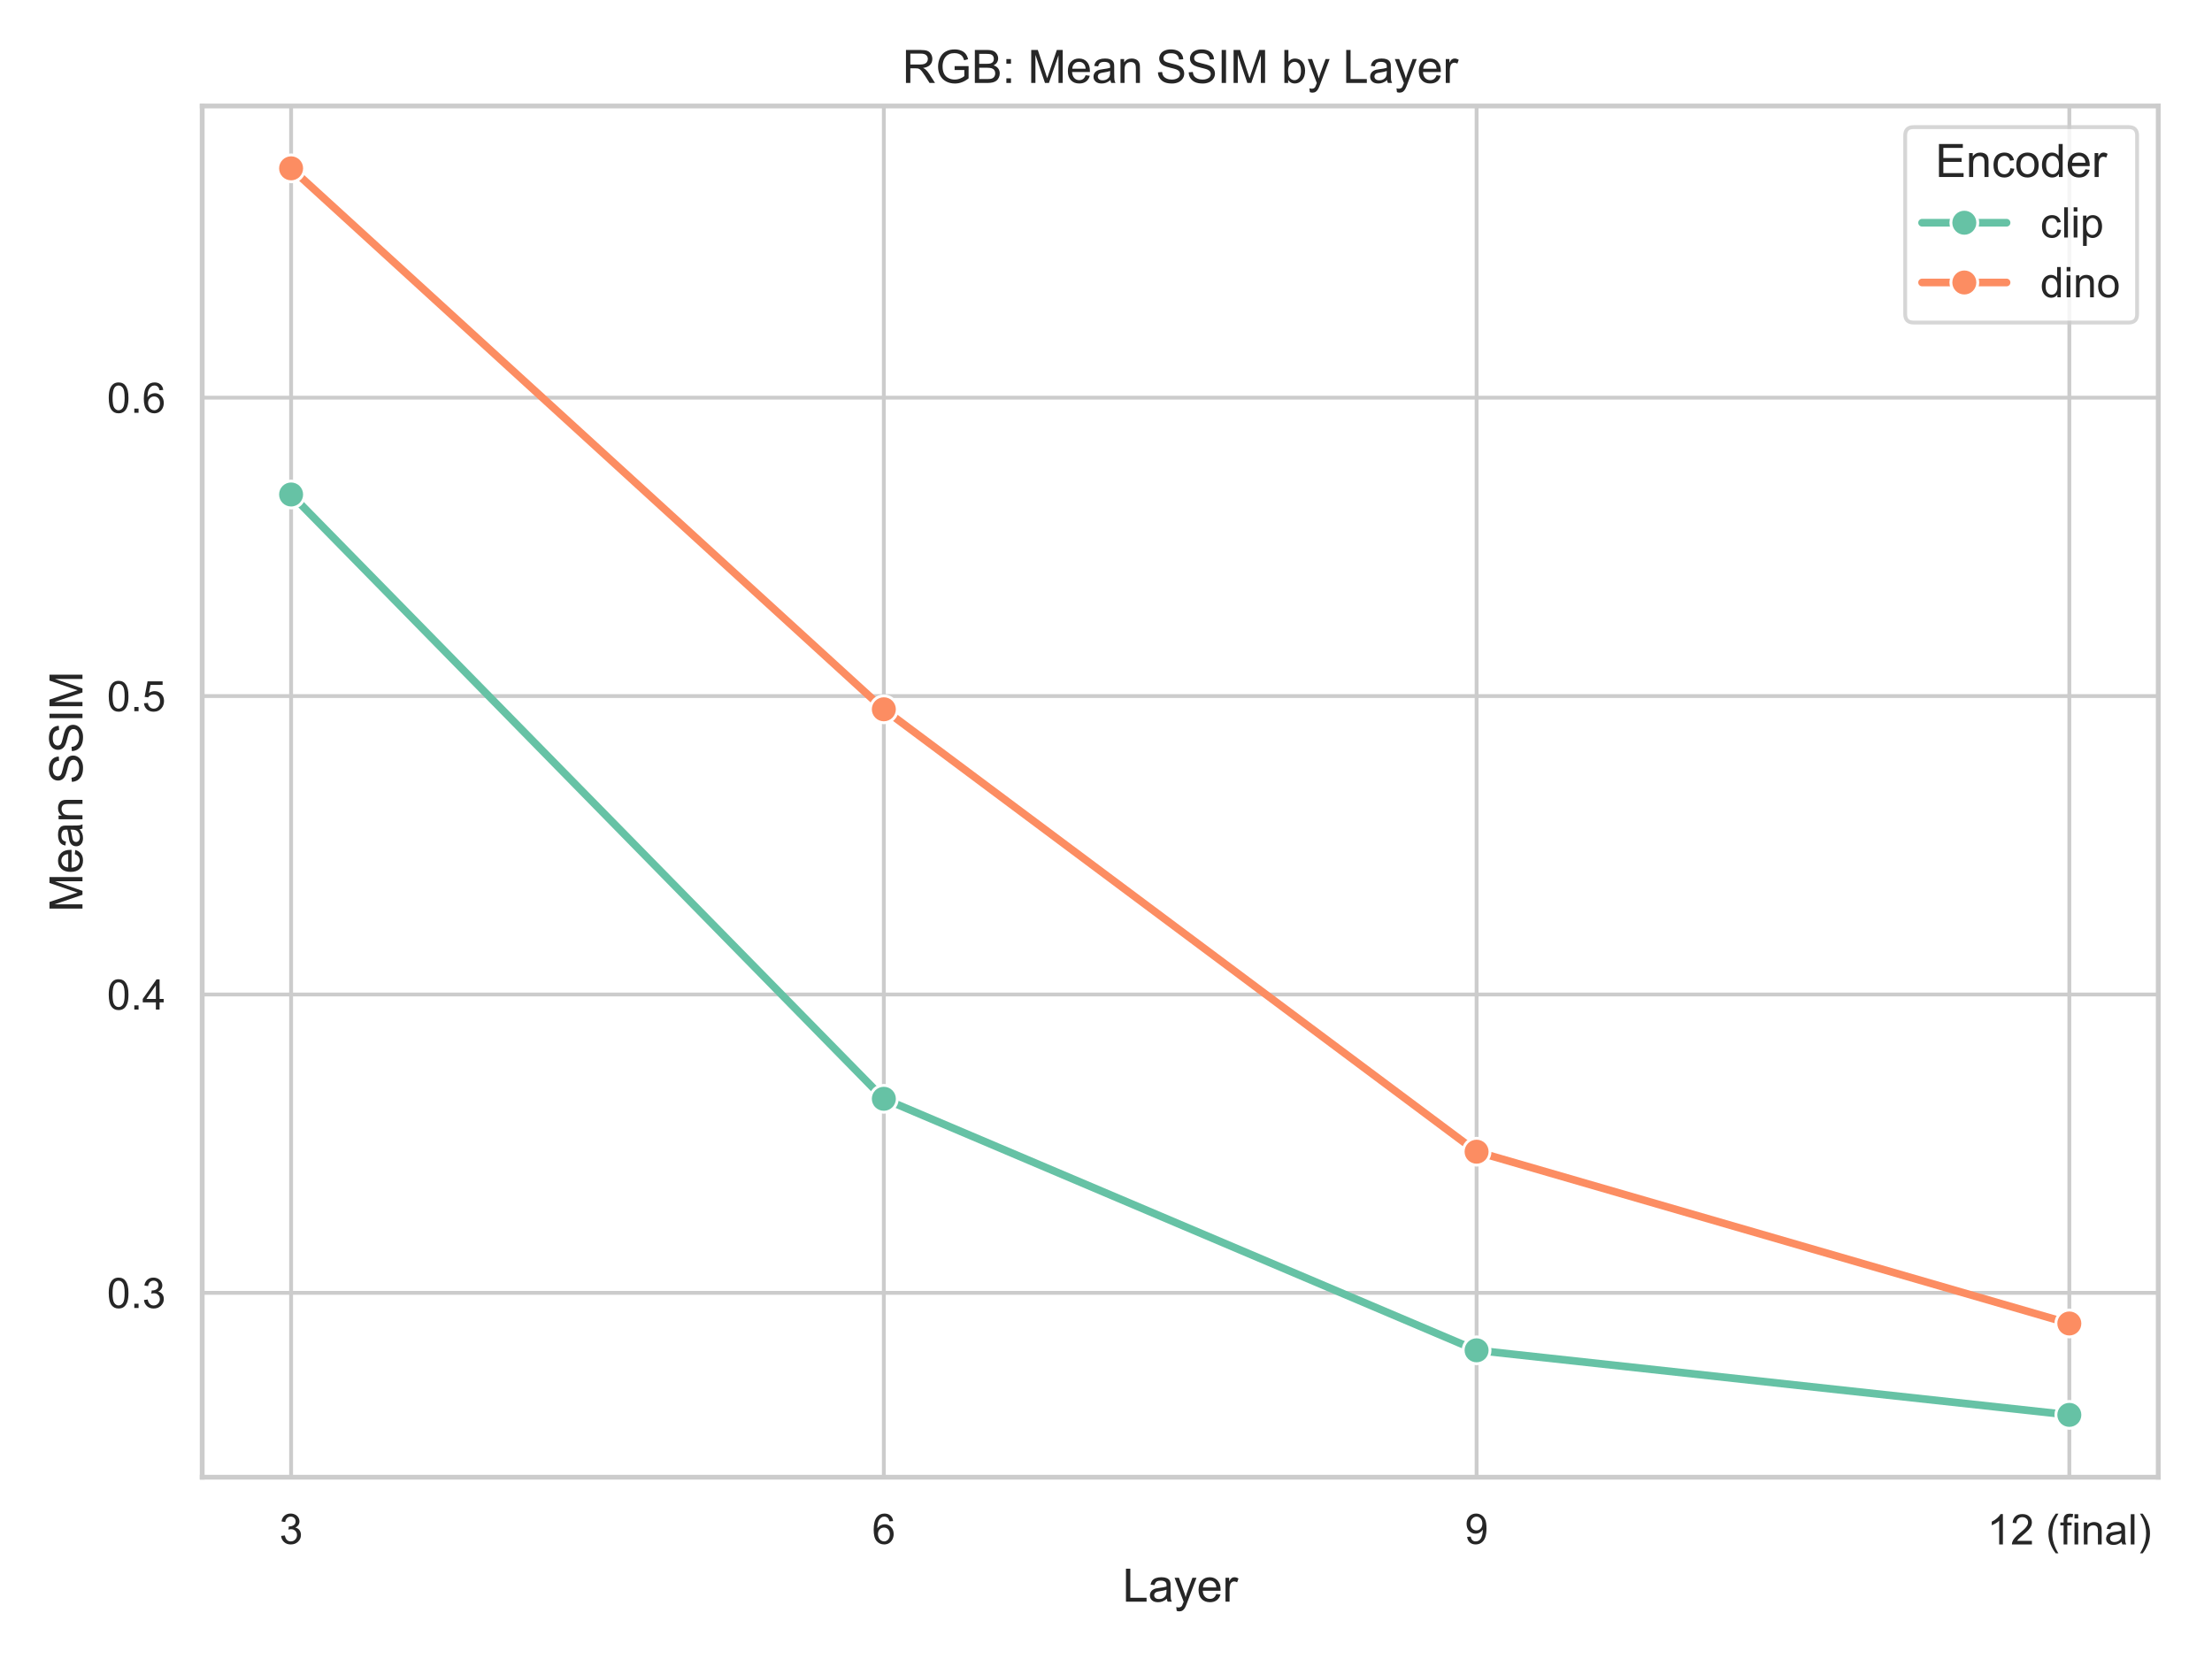
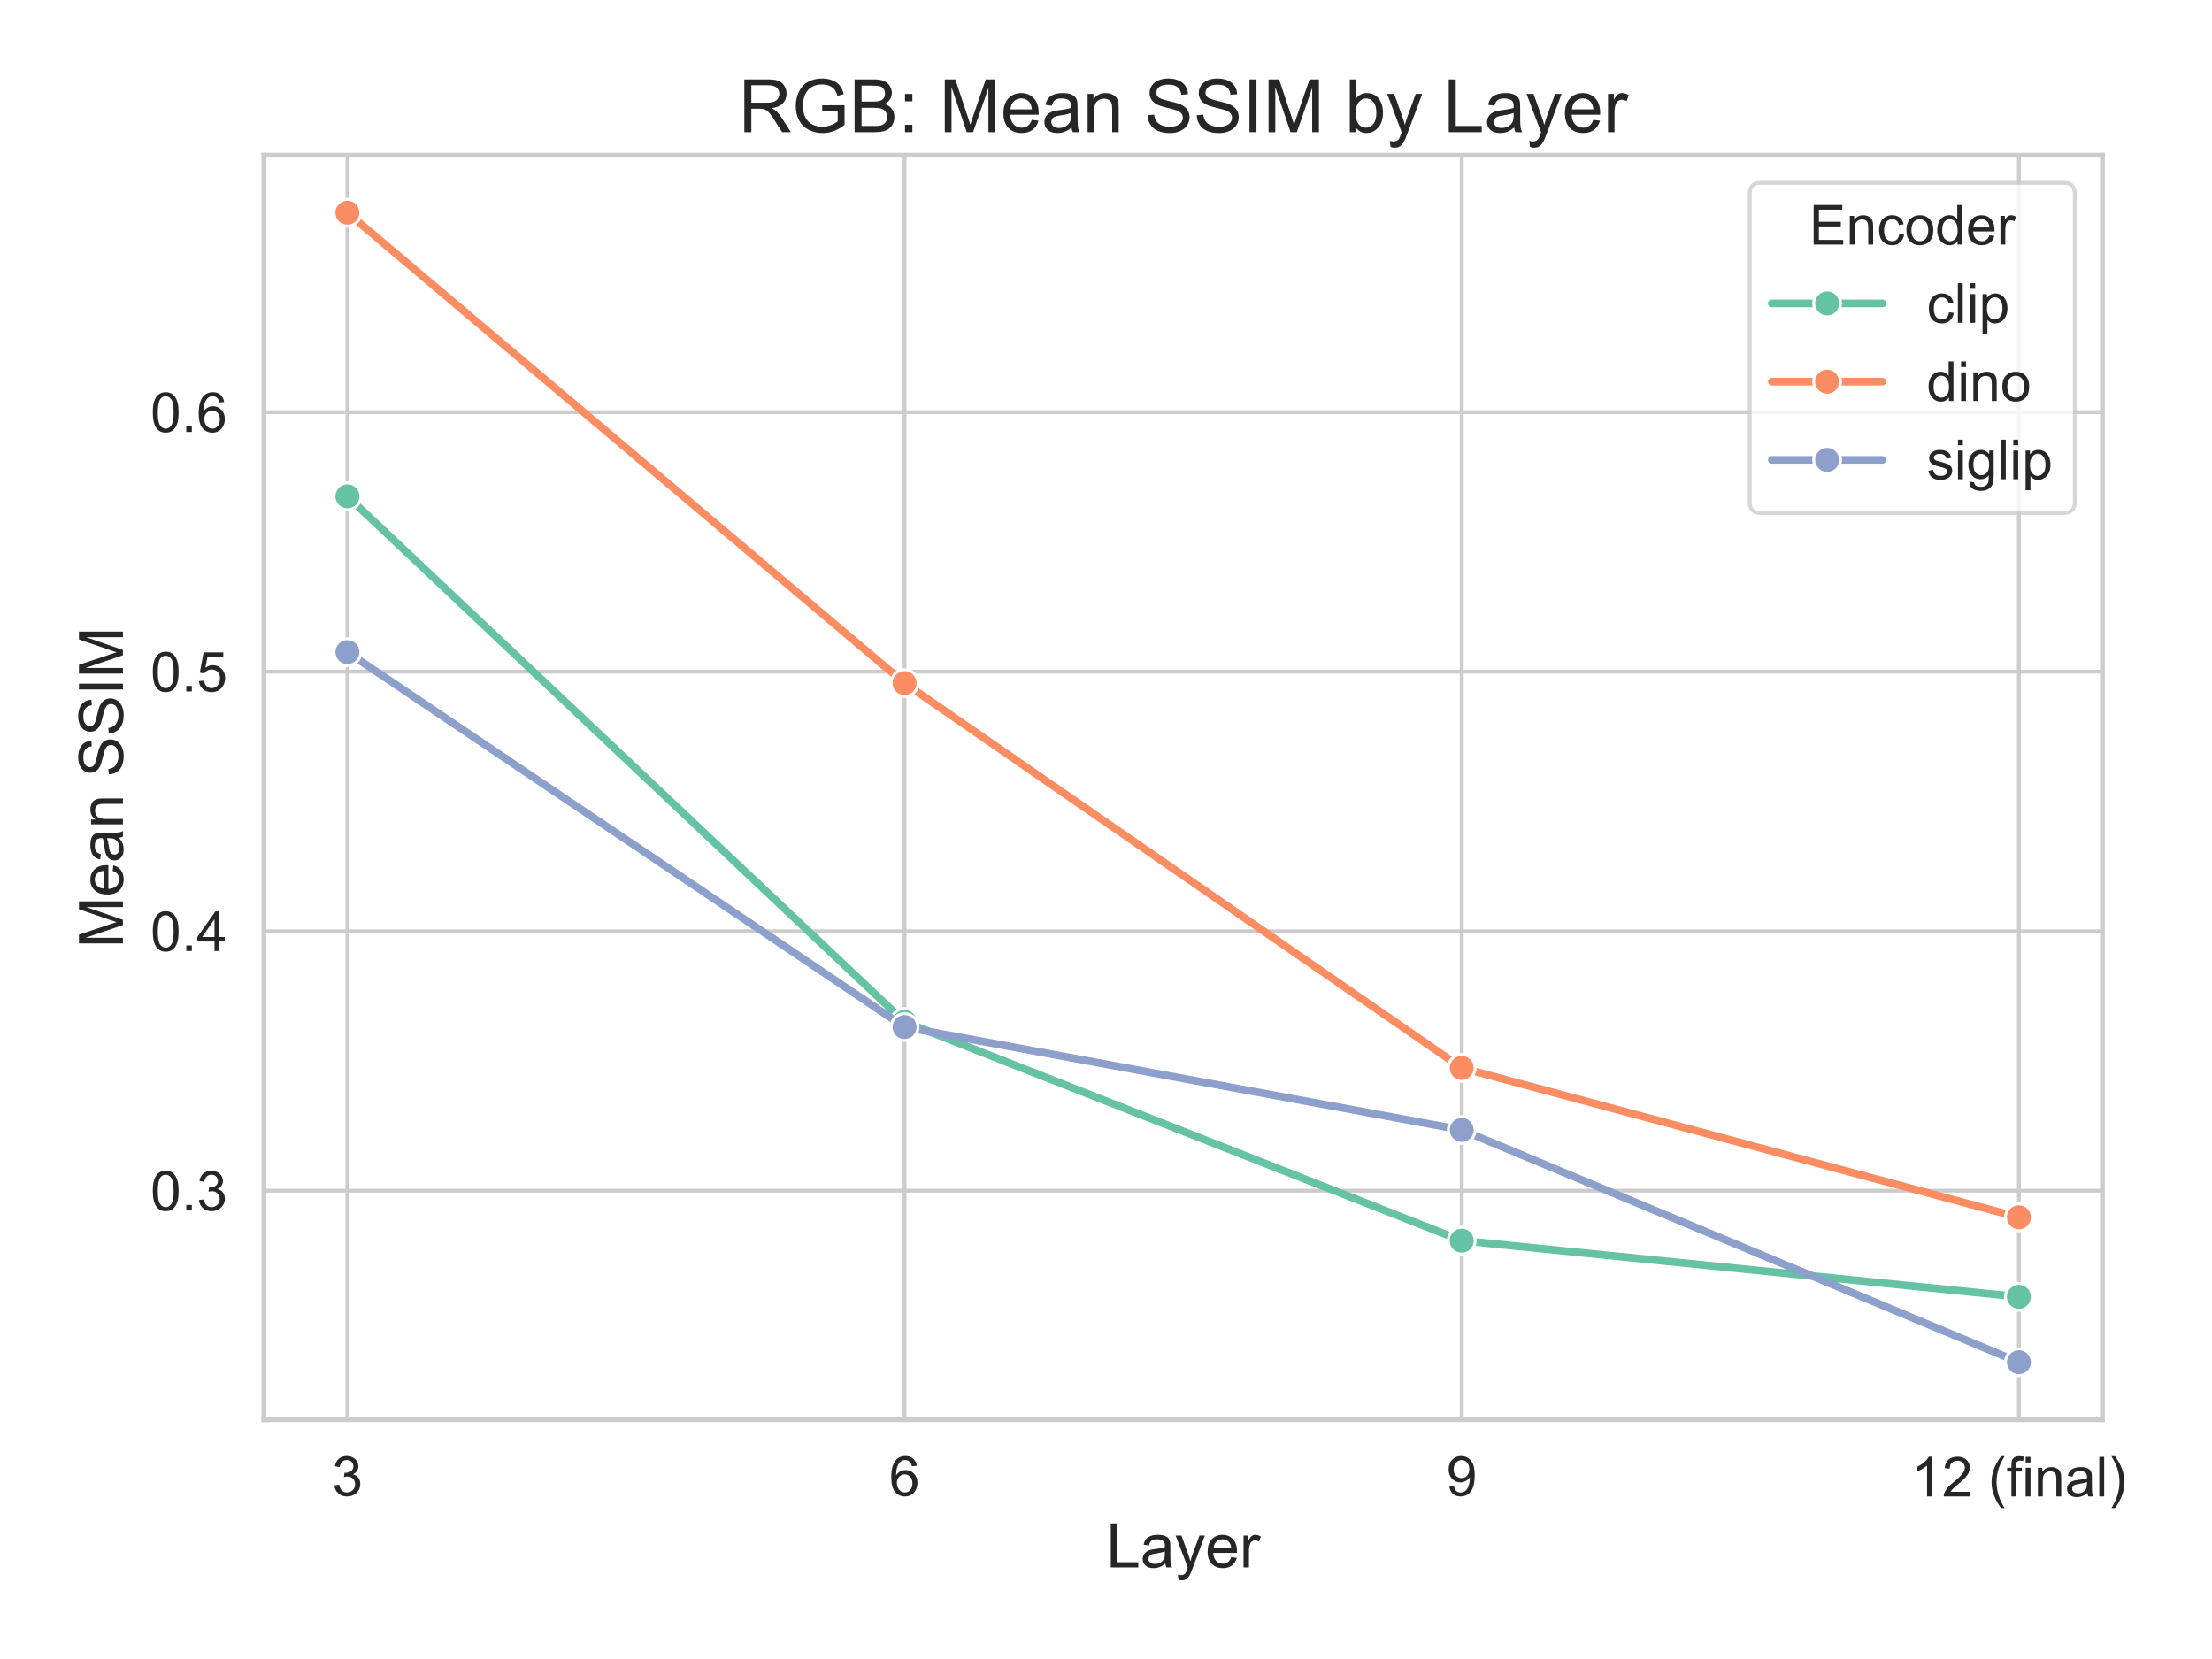
<svg xmlns="http://www.w3.org/2000/svg" xmlns:xlink="http://www.w3.org/1999/xlink" width="576pt" height="432pt" viewBox="0 0 576 432" version="1.1">
  <defs>
    <style type="text/css">*{stroke-linejoin: round; stroke-linecap: butt}</style>
  </defs>
  <g id="figure_1">
    <g id="patch_1">
      <path d="M 0 432  L 576 432  L 576 0  L 0 0  z " style="fill: #ffffff" />
    </g>
    <g id="axes_1">
      <g id="patch_2">
-         <path d="M 52.65 384.66  L 562.001 384.66  L 562.001 27.6  L 52.65 27.6  z " style="fill: #ffffff" />
+         <path d="M 68.706 369.684  L 547.475 369.684  L 547.475 40.416  L 68.706 40.416  z " style="fill: #ffffff" />
      </g>
      <g id="matplotlib.axis_1">
        <g id="xtick_1">
          <g id="line2d_1">
-             <path d="M 75.802 384.66  L 75.802 27.6  " clip-path="url(#pa51cbd428f)" style="fill: none; stroke: #cccccc; stroke-linecap: round" />
+             <path d="M 90.468 369.684  L 90.468 40.416  " clip-path="url(#p05ebc3f635)" style="fill: none; stroke: #cccccc; stroke-linecap: round" />
          </g>
          <g id="text_1">
-             <g style="fill: #262626" transform="translate(72.7438 402.0336) scale(0.11 -0.11)">
+             <g style="fill: #262626" transform="translate(86.46435 389.4912) scale(0.144 -0.144)">
              <defs>
                <path id="ArialMT-33" d="M 269 1209  L 831 1284  Q 928 806 1161 595  Q 1394 384 1728 384  Q 2125 384 2398 659  Q 2672 934 2672 1341  Q 2672 1728 2419 1979  Q 2166 2231 1775 2231  Q 1616 2231 1378 2169  L 1441 2663  Q 1497 2656 1531 2656  Q 1891 2656 2178 2843  Q 2466 3031 2466 3422  Q 2466 3731 2256 3934  Q 2047 4138 1716 4138  Q 1388 4138 1169 3931  Q 950 3725 888 3313  L 325 3413  Q 428 3978 793 4289  Q 1159 4600 1703 4600  Q 2078 4600 2393 4439  Q 2709 4278 2876 4000  Q 3044 3722 3044 3409  Q 3044 3113 2884 2869  Q 2725 2625 2413 2481  Q 2819 2388 3044 2092  Q 3269 1797 3269 1353  Q 3269 753 2831 336  Q 2394 -81 1725 -81  Q 1122 -81 723 278  Q 325 638 269 1209  z " transform="scale(0.015625)" />
              </defs>
              <use xlink:href="#ArialMT-33" />
            </g>
          </g>
        </g>
        <g id="xtick_2">
          <g id="line2d_2">
-             <path d="M 230.151 384.66  L 230.151 27.6  " clip-path="url(#pa51cbd428f)" style="fill: none; stroke: #cccccc; stroke-linecap: round" />
+             <path d="M 235.55 369.684  L 235.55 40.416  " clip-path="url(#p05ebc3f635)" style="fill: none; stroke: #cccccc; stroke-linecap: round" />
          </g>
          <g id="text_2">
-             <g style="fill: #262626" transform="translate(227.0926 402.0336) scale(0.11 -0.11)">
+             <g style="fill: #262626" transform="translate(231.5458 389.4912) scale(0.144 -0.144)">
              <defs>
                <path id="ArialMT-36" d="M 3184 3459  L 2625 3416  Q 2550 3747 2413 3897  Q 2184 4138 1850 4138  Q 1581 4138 1378 3988  Q 1113 3794 959 3422  Q 806 3050 800 2363  Q 1003 2672 1297 2822  Q 1591 2972 1913 2972  Q 2475 2972 2870 2558  Q 3266 2144 3266 1488  Q 3266 1056 3080 686  Q 2894 316 2569 119  Q 2244 -78 1831 -78  Q 1128 -78 684 439  Q 241 956 241 2144  Q 241 3472 731 4075  Q 1159 4600 1884 4600  Q 2425 4600 2770 4297  Q 3116 3994 3184 3459  z M 888 1484  Q 888 1194 1011 928  Q 1134 663 1356 523  Q 1578 384 1822 384  Q 2178 384 2434 671  Q 2691 959 2691 1453  Q 2691 1928 2437 2201  Q 2184 2475 1800 2475  Q 1419 2475 1153 2201  Q 888 1928 888 1484  z " transform="scale(0.015625)" />
              </defs>
              <use xlink:href="#ArialMT-36" />
            </g>
          </g>
        </g>
        <g id="xtick_3">
          <g id="line2d_3">
-             <path d="M 384.5 384.66  L 384.5 27.6  " clip-path="url(#pa51cbd428f)" style="fill: none; stroke: #cccccc; stroke-linecap: round" />
+             <path d="M 380.631 369.684  L 380.631 40.416  " clip-path="url(#p05ebc3f635)" style="fill: none; stroke: #cccccc; stroke-linecap: round" />
          </g>
          <g id="text_3">
-             <g style="fill: #262626" transform="translate(381.4413 402.0336) scale(0.11 -0.11)">
+             <g style="fill: #262626" transform="translate(376.6273 389.4912) scale(0.144 -0.144)">
              <defs>
                <path id="ArialMT-39" d="M 350 1059  L 891 1109  Q 959 728 1153 556  Q 1347 384 1650 384  Q 1909 384 2104 503  Q 2300 622 2425 820  Q 2550 1019 2634 1356  Q 2719 1694 2719 2044  Q 2719 2081 2716 2156  Q 2547 1888 2255 1720  Q 1963 1553 1622 1553  Q 1053 1553 659 1965  Q 266 2378 266 3053  Q 266 3750 677 4175  Q 1088 4600 1706 4600  Q 2153 4600 2523 4359  Q 2894 4119 3086 3673  Q 3278 3228 3278 2384  Q 3278 1506 3087 986  Q 2897 466 2520 194  Q 2144 -78 1638 -78  Q 1100 -78 759 220  Q 419 519 350 1059  z M 2653 3081  Q 2653 3566 2395 3850  Q 2138 4134 1775 4134  Q 1400 4134 1122 3828  Q 844 3522 844 3034  Q 844 2597 1108 2323  Q 1372 2050 1759 2050  Q 2150 2050 2401 2323  Q 2653 2597 2653 3081  z " transform="scale(0.015625)" />
              </defs>
              <use xlink:href="#ArialMT-39" />
            </g>
          </g>
        </g>
        <g id="xtick_4">
          <g id="line2d_4">
-             <path d="M 538.849 384.66  L 538.849 27.6  " clip-path="url(#pa51cbd428f)" style="fill: none; stroke: #cccccc; stroke-linecap: round" />
+             <path d="M 525.713 369.684  L 525.713 40.416  " clip-path="url(#p05ebc3f635)" style="fill: none; stroke: #cccccc; stroke-linecap: round" />
          </g>
          <g id="text_4">
-             <g style="fill: #262626" transform="translate(517.4519 402.1677) scale(0.11 -0.11)">
+             <g style="fill: #262626" transform="translate(497.7024 389.6667) scale(0.144 -0.144)">
              <defs>
                <path id="ArialMT-31" d="M 2384 0  L 1822 0  L 1822 3584  Q 1619 3391 1289 3197  Q 959 3003 697 2906  L 697 3450  Q 1169 3672 1522 3987  Q 1875 4303 2022 4600  L 2384 4600  L 2384 0  z " transform="scale(0.015625)" />
                <path id="ArialMT-32" d="M 3222 541  L 3222 0  L 194 0  Q 188 203 259 391  Q 375 700 629 1000  Q 884 1300 1366 1694  Q 2113 2306 2375 2664  Q 2638 3022 2638 3341  Q 2638 3675 2398 3904  Q 2159 4134 1775 4134  Q 1369 4134 1125 3890  Q 881 3647 878 3216  L 300 3275  Q 359 3922 746 4261  Q 1134 4600 1788 4600  Q 2447 4600 2831 4234  Q 3216 3869 3216 3328  Q 3216 3053 3103 2787  Q 2991 2522 2730 2228  Q 2469 1934 1863 1422  Q 1356 997 1212 845  Q 1069 694 975 541  L 3222 541  z " transform="scale(0.015625)" />
                <path id="ArialMT-20" transform="scale(0.015625)" />
                <path id="ArialMT-28" d="M 1497 -1347  Q 1031 -759 709 28  Q 388 816 388 1659  Q 388 2403 628 3084  Q 909 3875 1497 4659  L 1900 4659  Q 1522 4009 1400 3731  Q 1209 3300 1100 2831  Q 966 2247 966 1656  Q 966 153 1900 -1347  L 1497 -1347  z " transform="scale(0.015625)" />
                <path id="ArialMT-66" d="M 556 0  L 556 2881  L 59 2881  L 59 3319  L 556 3319  L 556 3672  Q 556 4006 616 4169  Q 697 4388 901 4523  Q 1106 4659 1475 4659  Q 1713 4659 2000 4603  L 1916 4113  Q 1741 4144 1584 4144  Q 1328 4144 1222 4034  Q 1116 3925 1116 3625  L 1116 3319  L 1763 3319  L 1763 2881  L 1116 2881  L 1116 0  L 556 0  z " transform="scale(0.015625)" />
                <path id="ArialMT-69" d="M 425 3934  L 425 4581  L 988 4581  L 988 3934  L 425 3934  z M 425 0  L 425 3319  L 988 3319  L 988 0  L 425 0  z " transform="scale(0.015625)" />
                <path id="ArialMT-6e" d="M 422 0  L 422 3319  L 928 3319  L 928 2847  Q 1294 3394 1984 3394  Q 2284 3394 2536 3286  Q 2788 3178 2913 3003  Q 3038 2828 3088 2588  Q 3119 2431 3119 2041  L 3119 0  L 2556 0  L 2556 2019  Q 2556 2363 2490 2533  Q 2425 2703 2258 2804  Q 2091 2906 1866 2906  Q 1506 2906 1245 2678  Q 984 2450 984 1813  L 984 0  L 422 0  z " transform="scale(0.015625)" />
                <path id="ArialMT-61" d="M 2588 409  Q 2275 144 1986 34  Q 1697 -75 1366 -75  Q 819 -75 525 192  Q 231 459 231 875  Q 231 1119 342 1320  Q 453 1522 633 1644  Q 813 1766 1038 1828  Q 1203 1872 1538 1913  Q 2219 1994 2541 2106  Q 2544 2222 2544 2253  Q 2544 2597 2384 2738  Q 2169 2928 1744 2928  Q 1347 2928 1158 2789  Q 969 2650 878 2297  L 328 2372  Q 403 2725 575 2942  Q 747 3159 1072 3276  Q 1397 3394 1825 3394  Q 2250 3394 2515 3294  Q 2781 3194 2906 3042  Q 3031 2891 3081 2659  Q 3109 2516 3109 2141  L 3109 1391  Q 3109 606 3145 398  Q 3181 191 3288 0  L 2700 0  Q 2613 175 2588 409  z M 2541 1666  Q 2234 1541 1622 1453  Q 1275 1403 1131 1340  Q 988 1278 909 1158  Q 831 1038 831 891  Q 831 666 1001 516  Q 1172 366 1500 366  Q 1825 366 2078 508  Q 2331 650 2450 897  Q 2541 1088 2541 1459  L 2541 1666  z " transform="scale(0.015625)" />
                <path id="ArialMT-6c" d="M 409 0  L 409 4581  L 972 4581  L 972 0  L 409 0  z " transform="scale(0.015625)" />
                <path id="ArialMT-29" d="M 791 -1347  L 388 -1347  Q 1322 153 1322 1656  Q 1322 2244 1188 2822  Q 1081 3291 891 3722  Q 769 4003 388 4659  L 791 4659  Q 1378 3875 1659 3084  Q 1900 2403 1900 1659  Q 1900 816 1576 28  Q 1253 -759 791 -1347  z " transform="scale(0.015625)" />
              </defs>
              <use xlink:href="#ArialMT-31" />
              <use xlink:href="#ArialMT-32" x="55.615" />
              <use xlink:href="#ArialMT-20" x="111.23" />
              <use xlink:href="#ArialMT-28" x="139.014" />
              <use xlink:href="#ArialMT-66" x="172.314" />
              <use xlink:href="#ArialMT-69" x="200.098" />
              <use xlink:href="#ArialMT-6e" x="222.314" />
              <use xlink:href="#ArialMT-61" x="277.93" />
              <use xlink:href="#ArialMT-6c" x="333.545" />
              <use xlink:href="#ArialMT-29" x="355.762" />
            </g>
          </g>
        </g>
        <g id="text_5">
-           <g style="fill: #262626" transform="translate(292.318 417.0722) scale(0.12 -0.12)">
+           <g style="fill: #262626" transform="translate(288.0805 408.15) scale(0.16 -0.16)">
            <defs>
              <path id="ArialMT-4c" d="M 469 0  L 469 4581  L 1075 4581  L 1075 541  L 3331 541  L 3331 0  L 469 0  z " transform="scale(0.015625)" />
              <path id="ArialMT-79" d="M 397 -1278  L 334 -750  Q 519 -800 656 -800  Q 844 -800 956 -737  Q 1069 -675 1141 -563  Q 1194 -478 1313 -144  Q 1328 -97 1363 -6  L 103 3319  L 709 3319  L 1400 1397  Q 1534 1031 1641 628  Q 1738 1016 1872 1384  L 2581 3319  L 3144 3319  L 1881 -56  Q 1678 -603 1566 -809  Q 1416 -1088 1222 -1217  Q 1028 -1347 759 -1347  Q 597 -1347 397 -1278  z " transform="scale(0.015625)" />
              <path id="ArialMT-65" d="M 2694 1069  L 3275 997  Q 3138 488 2766 206  Q 2394 -75 1816 -75  Q 1088 -75 661 373  Q 234 822 234 1631  Q 234 2469 665 2931  Q 1097 3394 1784 3394  Q 2450 3394 2872 2941  Q 3294 2488 3294 1666  Q 3294 1616 3291 1516  L 816 1516  Q 847 969 1125 678  Q 1403 388 1819 388  Q 2128 388 2347 550  Q 2566 713 2694 1069  z M 847 1978  L 2700 1978  Q 2663 2397 2488 2606  Q 2219 2931 1791 2931  Q 1403 2931 1139 2672  Q 875 2413 847 1978  z " transform="scale(0.015625)" />
              <path id="ArialMT-72" d="M 416 0  L 416 3319  L 922 3319  L 922 2816  Q 1116 3169 1280 3281  Q 1444 3394 1641 3394  Q 1925 3394 2219 3213  L 2025 2691  Q 1819 2813 1613 2813  Q 1428 2813 1281 2702  Q 1134 2591 1072 2394  Q 978 2094 978 1738  L 978 0  L 416 0  z " transform="scale(0.015625)" />
            </defs>
            <use xlink:href="#ArialMT-4c" />
            <use xlink:href="#ArialMT-61" x="55.615" />
            <use xlink:href="#ArialMT-79" x="111.23" />
            <use xlink:href="#ArialMT-65" x="161.23" />
            <use xlink:href="#ArialMT-72" x="216.846" />
          </g>
        </g>
      </g>
      <g id="matplotlib.axis_2">
        <g id="ytick_1">
          <g id="line2d_5">
-             <path d="M 52.65 336.658  L 562.001 336.658  " clip-path="url(#pa51cbd428f)" style="fill: none; stroke: #cccccc; stroke-linecap: round" />
+             <path d="M 68.706 310.051  L 547.475 310.051  " clip-path="url(#p05ebc3f635)" style="fill: none; stroke: #cccccc; stroke-linecap: round" />
          </g>
          <g id="text_6">
-             <g style="fill: #262626" transform="translate(27.86 340.5946) scale(0.11 -0.11)">
+             <g style="fill: #262626" transform="translate(39.19 315.2045) scale(0.144 -0.144)">
              <defs>
                <path id="ArialMT-30" d="M 266 2259  Q 266 3072 433 3567  Q 600 4063 929 4331  Q 1259 4600 1759 4600  Q 2128 4600 2406 4451  Q 2684 4303 2865 4023  Q 3047 3744 3150 3342  Q 3253 2941 3253 2259  Q 3253 1453 3087 958  Q 2922 463 2592 192  Q 2263 -78 1759 -78  Q 1097 -78 719 397  Q 266 969 266 2259  z M 844 2259  Q 844 1131 1108 757  Q 1372 384 1759 384  Q 2147 384 2411 759  Q 2675 1134 2675 2259  Q 2675 3391 2411 3762  Q 2147 4134 1753 4134  Q 1366 4134 1134 3806  Q 844 3388 844 2259  z " transform="scale(0.015625)" />
                <path id="ArialMT-2e" d="M 581 0  L 581 641  L 1222 641  L 1222 0  L 581 0  z " transform="scale(0.015625)" />
              </defs>
              <use xlink:href="#ArialMT-30" />
              <use xlink:href="#ArialMT-2e" x="55.615" />
              <use xlink:href="#ArialMT-33" x="83.398" />
            </g>
          </g>
        </g>
        <g id="ytick_2">
          <g id="line2d_6">
-             <path d="M 52.65 258.957  L 562.001 258.957  " clip-path="url(#pa51cbd428f)" style="fill: none; stroke: #cccccc; stroke-linecap: round" />
+             <path d="M 68.706 242.476  L 547.475 242.476  " clip-path="url(#p05ebc3f635)" style="fill: none; stroke: #cccccc; stroke-linecap: round" />
          </g>
          <g id="text_7">
-             <g style="fill: #262626" transform="translate(27.86 262.8939) scale(0.11 -0.11)">
+             <g style="fill: #262626" transform="translate(39.19 247.6293) scale(0.144 -0.144)">
              <defs>
                <path id="ArialMT-34" d="M 2069 0  L 2069 1097  L 81 1097  L 81 1613  L 2172 4581  L 2631 4581  L 2631 1613  L 3250 1613  L 3250 1097  L 2631 1097  L 2631 0  L 2069 0  z M 2069 1613  L 2069 3678  L 634 1613  L 2069 1613  z " transform="scale(0.015625)" />
              </defs>
              <use xlink:href="#ArialMT-30" />
              <use xlink:href="#ArialMT-2e" x="55.615" />
              <use xlink:href="#ArialMT-34" x="83.398" />
            </g>
          </g>
        </g>
        <g id="ytick_3">
          <g id="line2d_7">
-             <path d="M 52.65 181.256  L 562.001 181.256  " clip-path="url(#pa51cbd428f)" style="fill: none; stroke: #cccccc; stroke-linecap: round" />
+             <path d="M 68.706 174.9  L 547.475 174.9  " clip-path="url(#p05ebc3f635)" style="fill: none; stroke: #cccccc; stroke-linecap: round" />
          </g>
          <g id="text_8">
-             <g style="fill: #262626" transform="translate(27.86 185.1931) scale(0.11 -0.11)">
+             <g style="fill: #262626" transform="translate(39.19 180.0541) scale(0.144 -0.144)">
              <defs>
                <path id="ArialMT-35" d="M 266 1200  L 856 1250  Q 922 819 1161 601  Q 1400 384 1738 384  Q 2144 384 2425 690  Q 2706 997 2706 1503  Q 2706 1984 2436 2262  Q 2166 2541 1728 2541  Q 1456 2541 1237 2417  Q 1019 2294 894 2097  L 366 2166  L 809 4519  L 3088 4519  L 3088 3981  L 1259 3981  L 1013 2750  Q 1425 3038 1878 3038  Q 2478 3038 2890 2622  Q 3303 2206 3303 1553  Q 3303 931 2941 478  Q 2500 -78 1738 -78  Q 1113 -78 717 272  Q 322 622 266 1200  z " transform="scale(0.015625)" />
              </defs>
              <use xlink:href="#ArialMT-30" />
              <use xlink:href="#ArialMT-2e" x="55.615" />
              <use xlink:href="#ArialMT-35" x="83.398" />
            </g>
          </g>
        </g>
        <g id="ytick_4">
          <g id="line2d_8">
-             <path d="M 52.65 103.556  L 562.001 103.556  " clip-path="url(#pa51cbd428f)" style="fill: none; stroke: #cccccc; stroke-linecap: round" />
+             <path d="M 68.706 107.325  L 547.475 107.325  " clip-path="url(#p05ebc3f635)" style="fill: none; stroke: #cccccc; stroke-linecap: round" />
          </g>
          <g id="text_9">
-             <g style="fill: #262626" transform="translate(27.86 107.4924) scale(0.11 -0.11)">
+             <g style="fill: #262626" transform="translate(39.19 112.4789) scale(0.144 -0.144)">
              <use xlink:href="#ArialMT-30" />
              <use xlink:href="#ArialMT-2e" x="55.615" />
              <use xlink:href="#ArialMT-36" x="83.398" />
            </g>
          </g>
        </g>
        <g id="text_10">
-           <g style="fill: #262626" transform="translate(21.475 237.4734) rotate(-90) scale(0.12 -0.12)">
+           <g style="fill: #262626" transform="translate(32.01 246.8413) rotate(-90) scale(0.16 -0.16)">
            <defs>
              <path id="ArialMT-4d" d="M 475 0  L 475 4581  L 1388 4581  L 2472 1338  Q 2622 884 2691 659  Q 2769 909 2934 1394  L 4031 4581  L 4847 4581  L 4847 0  L 4263 0  L 4263 3834  L 2931 0  L 2384 0  L 1059 3900  L 1059 0  L 475 0  z " transform="scale(0.015625)" />
              <path id="ArialMT-53" d="M 288 1472  L 859 1522  Q 900 1178 1048 958  Q 1197 738 1509 602  Q 1822 466 2213 466  Q 2559 466 2825 569  Q 3091 672 3220 851  Q 3350 1031 3350 1244  Q 3350 1459 3225 1620  Q 3100 1781 2813 1891  Q 2628 1963 1997 2114  Q 1366 2266 1113 2400  Q 784 2572 623 2826  Q 463 3081 463 3397  Q 463 3744 659 4045  Q 856 4347 1234 4503  Q 1613 4659 2075 4659  Q 2584 4659 2973 4495  Q 3363 4331 3572 4012  Q 3781 3694 3797 3291  L 3216 3247  Q 3169 3681 2898 3903  Q 2628 4125 2100 4125  Q 1550 4125 1298 3923  Q 1047 3722 1047 3438  Q 1047 3191 1225 3031  Q 1400 2872 2139 2705  Q 2878 2538 3153 2413  Q 3553 2228 3743 1945  Q 3934 1663 3934 1294  Q 3934 928 3725 604  Q 3516 281 3123 101  Q 2731 -78 2241 -78  Q 1619 -78 1198 103  Q 778 284 539 648  Q 300 1013 288 1472  z " transform="scale(0.015625)" />
              <path id="ArialMT-49" d="M 597 0  L 597 4581  L 1203 4581  L 1203 0  L 597 0  z " transform="scale(0.015625)" />
            </defs>
            <use xlink:href="#ArialMT-4d" />
            <use xlink:href="#ArialMT-65" x="83.301" />
            <use xlink:href="#ArialMT-61" x="138.916" />
            <use xlink:href="#ArialMT-6e" x="194.531" />
            <use xlink:href="#ArialMT-20" x="250.146" />
            <use xlink:href="#ArialMT-53" x="277.93" />
            <use xlink:href="#ArialMT-53" x="344.629" />
            <use xlink:href="#ArialMT-49" x="411.328" />
            <use xlink:href="#ArialMT-4d" x="439.111" />
          </g>
        </g>
      </g>
      <g id="PolyCollection_1" />
      <g id="PolyCollection_2" />
+       <g id="PolyCollection_3" />
      <g id="line2d_9">
-         <path d="M 75.802 128.763  L 230.151 286.123  L 384.5 351.617  L 538.849 368.43  " clip-path="url(#pa51cbd428f)" style="fill: none; stroke: #66c2a5; stroke-width: 2; stroke-linecap: round" />
+         <path d="M 90.468 129.248  L 235.55 266.101  L 380.631 323.061  L 525.713 337.683  " clip-path="url(#p05ebc3f635)" style="fill: none; stroke: #66c2a5; stroke-width: 2; stroke-linecap: round" />
        <defs>
-           <path id="md1149da340" d="M 0 3.5  C 0.928 3.5 1.819 3.131 2.475 2.475  C 3.131 1.819 3.5 0.928 3.5 0  C 3.5 -0.928 3.131 -1.819 2.475 -2.475  C 1.819 -3.131 0.928 -3.5 0 -3.5  C -0.928 -3.5 -1.819 -3.131 -2.475 -2.475  C -3.131 -1.819 -3.5 -0.928 -3.5 0  C -3.5 0.928 -3.131 1.819 -2.475 2.475  C -1.819 3.131 -0.928 3.5 0 3.5  z " style="stroke: #ffffff; stroke-width: 0.75" />
+           <path id="ma1ce831227" d="M 0 3.5  C 0.928 3.5 1.819 3.131 2.475 2.475  C 3.131 1.819 3.5 0.928 3.5 0  C 3.5 -0.928 3.131 -1.819 2.475 -2.475  C 1.819 -3.131 0.928 -3.5 0 -3.5  C -0.928 -3.5 -1.819 -3.131 -2.475 -2.475  C -3.131 -1.819 -3.5 -0.928 -3.5 0  C -3.5 0.928 -3.131 1.819 -2.475 2.475  C -1.819 3.131 -0.928 3.5 0 3.5  z " style="stroke: #ffffff; stroke-width: 0.75" />
        </defs>
-         <g clip-path="url(#pa51cbd428f)">
-           <use xlink:href="#md1149da340" x="75.802" y="128.763" style="fill: #66c2a5; stroke: #ffffff; stroke-width: 0.75" />
-           <use xlink:href="#md1149da340" x="230.151" y="286.123" style="fill: #66c2a5; stroke: #ffffff; stroke-width: 0.75" />
-           <use xlink:href="#md1149da340" x="384.5" y="351.617" style="fill: #66c2a5; stroke: #ffffff; stroke-width: 0.75" />
-           <use xlink:href="#md1149da340" x="538.849" y="368.43" style="fill: #66c2a5; stroke: #ffffff; stroke-width: 0.75" />
+         <g clip-path="url(#p05ebc3f635)">
+           <use xlink:href="#ma1ce831227" x="90.468" y="129.248" style="fill: #66c2a5; stroke: #ffffff; stroke-width: 0.75" />
+           <use xlink:href="#ma1ce831227" x="235.55" y="266.101" style="fill: #66c2a5; stroke: #ffffff; stroke-width: 0.75" />
+           <use xlink:href="#ma1ce831227" x="380.631" y="323.061" style="fill: #66c2a5; stroke: #ffffff; stroke-width: 0.75" />
+           <use xlink:href="#ma1ce831227" x="525.713" y="337.683" style="fill: #66c2a5; stroke: #ffffff; stroke-width: 0.75" />
        </g>
      </g>
      <g id="line2d_10">
-         <path d="M 75.802 43.83  L 230.151 184.699  L 384.5 299.901  L 538.849 344.631  " clip-path="url(#pa51cbd428f)" style="fill: none; stroke: #fc8d62; stroke-width: 2; stroke-linecap: round" />
+         <path d="M 90.468 55.383  L 235.55 177.895  L 380.631 278.084  L 525.713 316.985  " clip-path="url(#p05ebc3f635)" style="fill: none; stroke: #fc8d62; stroke-width: 2; stroke-linecap: round" />
        <defs>
-           <path id="m6f71764838" d="M 0 3.5  C 0.928 3.5 1.819 3.131 2.475 2.475  C 3.131 1.819 3.5 0.928 3.5 0  C 3.5 -0.928 3.131 -1.819 2.475 -2.475  C 1.819 -3.131 0.928 -3.5 0 -3.5  C -0.928 -3.5 -1.819 -3.131 -2.475 -2.475  C -3.131 -1.819 -3.5 -0.928 -3.5 0  C -3.5 0.928 -3.131 1.819 -2.475 2.475  C -1.819 3.131 -0.928 3.5 0 3.5  z " style="stroke: #ffffff; stroke-width: 0.75" />
+           <path id="mb1fbec378c" d="M 0 3.5  C 0.928 3.5 1.819 3.131 2.475 2.475  C 3.131 1.819 3.5 0.928 3.5 0  C 3.5 -0.928 3.131 -1.819 2.475 -2.475  C 1.819 -3.131 0.928 -3.5 0 -3.5  C -0.928 -3.5 -1.819 -3.131 -2.475 -2.475  C -3.131 -1.819 -3.5 -0.928 -3.5 0  C -3.5 0.928 -3.131 1.819 -2.475 2.475  C -1.819 3.131 -0.928 3.5 0 3.5  z " style="stroke: #ffffff; stroke-width: 0.75" />
        </defs>
-         <g clip-path="url(#pa51cbd428f)">
-           <use xlink:href="#m6f71764838" x="75.802" y="43.83" style="fill: #fc8d62; stroke: #ffffff; stroke-width: 0.75" />
-           <use xlink:href="#m6f71764838" x="230.151" y="184.699" style="fill: #fc8d62; stroke: #ffffff; stroke-width: 0.75" />
-           <use xlink:href="#m6f71764838" x="384.5" y="299.901" style="fill: #fc8d62; stroke: #ffffff; stroke-width: 0.75" />
-           <use xlink:href="#m6f71764838" x="538.849" y="344.631" style="fill: #fc8d62; stroke: #ffffff; stroke-width: 0.75" />
-         </g>
-       </g>
-       <g id="line2d_11" />
+         <g clip-path="url(#p05ebc3f635)">
+           <use xlink:href="#mb1fbec378c" x="90.468" y="55.383" style="fill: #fc8d62; stroke: #ffffff; stroke-width: 0.75" />
+           <use xlink:href="#mb1fbec378c" x="235.55" y="177.895" style="fill: #fc8d62; stroke: #ffffff; stroke-width: 0.75" />
+           <use xlink:href="#mb1fbec378c" x="380.631" y="278.084" style="fill: #fc8d62; stroke: #ffffff; stroke-width: 0.75" />
+           <use xlink:href="#mb1fbec378c" x="525.713" y="316.985" style="fill: #fc8d62; stroke: #ffffff; stroke-width: 0.75" />
+         </g>
+       </g>
+       <g id="line2d_11">
+         <path d="M 90.468 169.814  L 235.55 267.442  L 380.631 294.229  L 525.713 354.717  " clip-path="url(#p05ebc3f635)" style="fill: none; stroke: #8da0cb; stroke-width: 2; stroke-linecap: round" />
+         <defs>
+           <path id="medc77a582f" d="M 0 3.5  C 0.928 3.5 1.819 3.131 2.475 2.475  C 3.131 1.819 3.5 0.928 3.5 0  C 3.5 -0.928 3.131 -1.819 2.475 -2.475  C 1.819 -3.131 0.928 -3.5 0 -3.5  C -0.928 -3.5 -1.819 -3.131 -2.475 -2.475  C -3.131 -1.819 -3.5 -0.928 -3.5 0  C -3.5 0.928 -3.131 1.819 -2.475 2.475  C -1.819 3.131 -0.928 3.5 0 3.5  z " style="stroke: #ffffff; stroke-width: 0.75" />
+         </defs>
+         <g clip-path="url(#p05ebc3f635)">
+           <use xlink:href="#medc77a582f" x="90.468" y="169.814" style="fill: #8da0cb; stroke: #ffffff; stroke-width: 0.75" />
+           <use xlink:href="#medc77a582f" x="235.55" y="267.442" style="fill: #8da0cb; stroke: #ffffff; stroke-width: 0.75" />
+           <use xlink:href="#medc77a582f" x="380.631" y="294.229" style="fill: #8da0cb; stroke: #ffffff; stroke-width: 0.75" />
+           <use xlink:href="#medc77a582f" x="525.713" y="354.717" style="fill: #8da0cb; stroke: #ffffff; stroke-width: 0.75" />
+         </g>
+       </g>
      <g id="line2d_12" />
+       <g id="line2d_13" />
+       <g id="line2d_14" />
      <g id="patch_3">
-         <path d="M 52.65 384.66  L 52.65 27.6  " style="fill: none; stroke: #cccccc; stroke-width: 1.25; stroke-linejoin: miter; stroke-linecap: square" />
+         <path d="M 68.706 369.684  L 68.706 40.416  " style="fill: none; stroke: #cccccc; stroke-width: 1.25; stroke-linejoin: miter; stroke-linecap: square" />
      </g>
      <g id="patch_4">
-         <path d="M 562.001 384.66  L 562.001 27.6  " style="fill: none; stroke: #cccccc; stroke-width: 1.25; stroke-linejoin: miter; stroke-linecap: square" />
+         <path d="M 547.475 369.684  L 547.475 40.416  " style="fill: none; stroke: #cccccc; stroke-width: 1.25; stroke-linejoin: miter; stroke-linecap: square" />
      </g>
      <g id="patch_5">
-         <path d="M 52.65 384.66  L 562.001 384.66  " style="fill: none; stroke: #cccccc; stroke-width: 1.25; stroke-linejoin: miter; stroke-linecap: square" />
+         <path d="M 68.706 369.684  L 547.475 369.684  " style="fill: none; stroke: #cccccc; stroke-width: 1.25; stroke-linejoin: miter; stroke-linecap: square" />
      </g>
      <g id="patch_6">
-         <path d="M 52.65 27.6  L 562.001 27.6  " style="fill: none; stroke: #cccccc; stroke-width: 1.25; stroke-linejoin: miter; stroke-linecap: square" />
+         <path d="M 68.706 40.416  L 547.475 40.416  " style="fill: none; stroke: #cccccc; stroke-width: 1.25; stroke-linejoin: miter; stroke-linecap: square" />
      </g>
      <g id="text_11">
-         <g style="fill: #262626" transform="translate(234.9683 21.6) scale(0.12 -0.12)">
+         <g style="fill: #262626" transform="translate(192.319 34.416) scale(0.192 -0.192)">
          <defs>
            <path id="ArialMT-52" d="M 503 0  L 503 4581  L 2534 4581  Q 3147 4581 3465 4457  Q 3784 4334 3975 4021  Q 4166 3709 4166 3331  Q 4166 2844 3850 2509  Q 3534 2175 2875 2084  Q 3116 1969 3241 1856  Q 3506 1613 3744 1247  L 4541 0  L 3778 0  L 3172 953  Q 2906 1366 2734 1584  Q 2563 1803 2427 1890  Q 2291 1978 2150 2013  Q 2047 2034 1813 2034  L 1109 2034  L 1109 0  L 503 0  z M 1109 2559  L 2413 2559  Q 2828 2559 3062 2645  Q 3297 2731 3419 2920  Q 3541 3109 3541 3331  Q 3541 3656 3305 3865  Q 3069 4075 2559 4075  L 1109 4075  L 1109 2559  z " transform="scale(0.015625)" />
            <path id="ArialMT-47" d="M 2638 1797  L 2638 2334  L 4578 2338  L 4578 638  Q 4131 281 3656 101  Q 3181 -78 2681 -78  Q 2006 -78 1454 211  Q 903 500 622 1047  Q 341 1594 341 2269  Q 341 2938 620 3517  Q 900 4097 1425 4378  Q 1950 4659 2634 4659  Q 3131 4659 3532 4498  Q 3934 4338 4162 4050  Q 4391 3763 4509 3300  L 3963 3150  Q 3859 3500 3706 3700  Q 3553 3900 3268 4020  Q 2984 4141 2638 4141  Q 2222 4141 1919 4014  Q 1616 3888 1430 3681  Q 1244 3475 1141 3228  Q 966 2803 966 2306  Q 966 1694 1177 1281  Q 1388 869 1791 669  Q 2194 469 2647 469  Q 3041 469 3416 620  Q 3791 772 3984 944  L 3984 1797  L 2638 1797  z " transform="scale(0.015625)" />
            <path id="ArialMT-42" d="M 469 0  L 469 4581  L 2188 4581  Q 2713 4581 3030 4442  Q 3347 4303 3526 4014  Q 3706 3725 3706 3409  Q 3706 3116 3547 2856  Q 3388 2597 3066 2438  Q 3481 2316 3704 2022  Q 3928 1728 3928 1328  Q 3928 1006 3792 729  Q 3656 453 3456 303  Q 3256 153 2954 76  Q 2653 0 2216 0  L 469 0  z M 1075 2656  L 2066 2656  Q 2469 2656 2644 2709  Q 2875 2778 2992 2937  Q 3109 3097 3109 3338  Q 3109 3566 3000 3739  Q 2891 3913 2687 3977  Q 2484 4041 1991 4041  L 1075 4041  L 1075 2656  z M 1075 541  L 2216 541  Q 2509 541 2628 563  Q 2838 600 2978 687  Q 3119 775 3209 942  Q 3300 1109 3300 1328  Q 3300 1584 3169 1773  Q 3038 1963 2805 2039  Q 2572 2116 2134 2116  L 1075 2116  L 1075 541  z " transform="scale(0.015625)" />
            <path id="ArialMT-3a" d="M 578 2678  L 578 3319  L 1219 3319  L 1219 2678  L 578 2678  z M 578 0  L 578 641  L 1219 641  L 1219 0  L 578 0  z " transform="scale(0.015625)" />
            <path id="ArialMT-62" d="M 941 0  L 419 0  L 419 4581  L 981 4581  L 981 2947  Q 1338 3394 1891 3394  Q 2197 3394 2470 3270  Q 2744 3147 2920 2923  Q 3097 2700 3197 2384  Q 3297 2069 3297 1709  Q 3297 856 2875 390  Q 2453 -75 1863 -75  Q 1275 -75 941 416  L 941 0  z M 934 1684  Q 934 1088 1097 822  Q 1363 388 1816 388  Q 2184 388 2453 708  Q 2722 1028 2722 1663  Q 2722 2313 2464 2622  Q 2206 2931 1841 2931  Q 1472 2931 1203 2611  Q 934 2291 934 1684  z " transform="scale(0.015625)" />
          </defs>
          <use xlink:href="#ArialMT-52" />
          <use xlink:href="#ArialMT-47" x="72.217" />
          <use xlink:href="#ArialMT-42" x="150" />
          <use xlink:href="#ArialMT-3a" x="216.699" />
          <use xlink:href="#ArialMT-20" x="244.482" />
          <use xlink:href="#ArialMT-4d" x="272.266" />
          <use xlink:href="#ArialMT-65" x="355.566" />
          <use xlink:href="#ArialMT-61" x="411.182" />
          <use xlink:href="#ArialMT-6e" x="466.797" />
          <use xlink:href="#ArialMT-20" x="522.412" />
          <use xlink:href="#ArialMT-53" x="550.195" />
          <use xlink:href="#ArialMT-53" x="616.895" />
          <use xlink:href="#ArialMT-49" x="683.594" />
          <use xlink:href="#ArialMT-4d" x="711.377" />
          <use xlink:href="#ArialMT-20" x="794.678" />
          <use xlink:href="#ArialMT-62" x="822.461" />
          <use xlink:href="#ArialMT-79" x="878.076" />
          <use xlink:href="#ArialMT-20" x="928.076" />
          <use xlink:href="#ArialMT-4c" x="955.859" />
          <use xlink:href="#ArialMT-61" x="1011.475" />
          <use xlink:href="#ArialMT-79" x="1067.09" />
          <use xlink:href="#ArialMT-65" x="1117.09" />
          <use xlink:href="#ArialMT-72" x="1172.705" />
        </g>
      </g>
      <g id="legend_1">
        <g id="patch_7">
-           <path d="M 498.306 83.994  L 554.301 83.994  Q 556.501 83.994 556.501 81.794  L 556.501 35.3  Q 556.501 33.1 554.301 33.1  L 498.306 33.1  Q 496.106 33.1 496.106 35.3  L 496.106 81.794  Q 496.106 83.994 498.306 83.994  z " style="fill: #ffffff; opacity: 0.8; stroke: #cccccc; stroke-linejoin: miter" />
+           <path d="M 458.501 133.582  L 537.395 133.582  Q 540.275 133.582 540.275 130.702  L 540.275 50.496  Q 540.275 47.616 537.395 47.616  L 458.501 47.616  Q 455.621 47.616 455.621 50.496  L 455.621 130.702  Q 455.621 133.582 458.501 133.582  z " style="fill: #ffffff; opacity: 0.8; stroke: #cccccc; stroke-linejoin: miter" />
        </g>
        <g id="text_12">
-           <g style="fill: #262626" transform="translate(503.9571 46.08937) scale(0.12 -0.12)">
+           <g style="fill: #262626" transform="translate(471.1324 63.68325) scale(0.144 -0.144)">
            <defs>
              <path id="ArialMT-45" d="M 506 0  L 506 4581  L 3819 4581  L 3819 4041  L 1113 4041  L 1113 2638  L 3647 2638  L 3647 2100  L 1113 2100  L 1113 541  L 3925 541  L 3925 0  L 506 0  z " transform="scale(0.015625)" />
              <path id="ArialMT-63" d="M 2588 1216  L 3141 1144  Q 3050 572 2676 248  Q 2303 -75 1759 -75  Q 1078 -75 664 370  Q 250 816 250 1647  Q 250 2184 428 2587  Q 606 2991 970 3192  Q 1334 3394 1763 3394  Q 2303 3394 2647 3120  Q 2991 2847 3088 2344  L 2541 2259  Q 2463 2594 2264 2762  Q 2066 2931 1784 2931  Q 1359 2931 1093 2626  Q 828 2322 828 1663  Q 828 994 1084 691  Q 1341 388 1753 388  Q 2084 388 2306 591  Q 2528 794 2588 1216  z " transform="scale(0.015625)" />
              <path id="ArialMT-6f" d="M 213 1659  Q 213 2581 725 3025  Q 1153 3394 1769 3394  Q 2453 3394 2887 2945  Q 3322 2497 3322 1706  Q 3322 1066 3130 698  Q 2938 331 2570 128  Q 2203 -75 1769 -75  Q 1072 -75 642 372  Q 213 819 213 1659  z M 791 1659  Q 791 1022 1069 705  Q 1347 388 1769 388  Q 2188 388 2466 706  Q 2744 1025 2744 1678  Q 2744 2294 2464 2611  Q 2184 2928 1769 2928  Q 1347 2928 1069 2612  Q 791 2297 791 1659  z " transform="scale(0.015625)" />
              <path id="ArialMT-64" d="M 2575 0  L 2575 419  Q 2259 -75 1647 -75  Q 1250 -75 917 144  Q 584 363 401 755  Q 219 1147 219 1656  Q 219 2153 384 2558  Q 550 2963 881 3178  Q 1213 3394 1622 3394  Q 1922 3394 2156 3267  Q 2391 3141 2538 2938  L 2538 4581  L 3097 4581  L 3097 0  L 2575 0  z M 797 1656  Q 797 1019 1065 703  Q 1334 388 1700 388  Q 2069 388 2326 689  Q 2584 991 2584 1609  Q 2584 2291 2321 2609  Q 2059 2928 1675 2928  Q 1300 2928 1048 2622  Q 797 2316 797 1656  z " transform="scale(0.015625)" />
            </defs>
            <use xlink:href="#ArialMT-45" />
            <use xlink:href="#ArialMT-6e" x="66.699" />
            <use xlink:href="#ArialMT-63" x="122.314" />
            <use xlink:href="#ArialMT-6f" x="172.314" />
            <use xlink:href="#ArialMT-64" x="227.93" />
            <use xlink:href="#ArialMT-65" x="283.545" />
            <use xlink:href="#ArialMT-72" x="339.16" />
          </g>
        </g>
-         <g id="line2d_13">
-           <path d="M 500.506 57.998  L 511.506 57.998  L 522.506 57.998  " style="fill: none; stroke: #66c2a5; stroke-width: 2; stroke-linecap: round" />
+         <g id="line2d_15">
+           <path d="M 461.381 79.013  L 475.781 79.013  L 490.181 79.013  " style="fill: none; stroke: #66c2a5; stroke-width: 2; stroke-linecap: round" />
          <g>
-             <use xlink:href="#md1149da340" x="511.506" y="57.998" style="fill: #66c2a5; stroke: #ffffff; stroke-width: 0.75" />
+             <use xlink:href="#ma1ce831227" x="475.781" y="79.013" style="fill: #66c2a5; stroke: #ffffff; stroke-width: 0.75" />
          </g>
        </g>
        <g id="text_13">
-           <g style="fill: #262626" transform="translate(531.3058 61.84797) scale(0.11 -0.11)">
+           <g style="fill: #262626" transform="translate(501.7009 84.0525) scale(0.144 -0.144)">
            <defs>
              <path id="ArialMT-70" d="M 422 -1272  L 422 3319  L 934 3319  L 934 2888  Q 1116 3141 1344 3267  Q 1572 3394 1897 3394  Q 2322 3394 2647 3175  Q 2972 2956 3137 2557  Q 3303 2159 3303 1684  Q 3303 1175 3120 767  Q 2938 359 2589 142  Q 2241 -75 1856 -75  Q 1575 -75 1351 44  Q 1128 163 984 344  L 984 -1272  L 422 -1272  z M 931 1641  Q 931 1000 1190 694  Q 1450 388 1819 388  Q 2194 388 2461 705  Q 2728 1022 2728 1688  Q 2728 2322 2467 2637  Q 2206 2953 1844 2953  Q 1484 2953 1207 2617  Q 931 2281 931 1641  z " transform="scale(0.015625)" />
            </defs>
            <use xlink:href="#ArialMT-63" />
            <use xlink:href="#ArialMT-6c" x="50" />
            <use xlink:href="#ArialMT-69" x="72.217" />
            <use xlink:href="#ArialMT-70" x="94.434" />
          </g>
        </g>
-         <g id="line2d_14">
-           <path d="M 500.506 73.558  L 511.506 73.558  L 522.506 73.558  " style="fill: none; stroke: #fc8d62; stroke-width: 2; stroke-linecap: round" />
+         <g id="line2d_16">
+           <path d="M 461.381 99.382  L 475.781 99.382  L 490.181 99.382  " style="fill: none; stroke: #fc8d62; stroke-width: 2; stroke-linecap: round" />
          <g>
-             <use xlink:href="#m6f71764838" x="511.506" y="73.558" style="fill: #fc8d62; stroke: #ffffff; stroke-width: 0.75" />
+             <use xlink:href="#mb1fbec378c" x="475.781" y="99.382" style="fill: #fc8d62; stroke: #ffffff; stroke-width: 0.75" />
          </g>
        </g>
        <g id="text_14">
-           <g style="fill: #262626" transform="translate(531.3058 77.40781) scale(0.11 -0.11)">
+           <g style="fill: #262626" transform="translate(501.7009 104.4218) scale(0.144 -0.144)">
            <use xlink:href="#ArialMT-64" />
            <use xlink:href="#ArialMT-69" x="55.615" />
            <use xlink:href="#ArialMT-6e" x="77.832" />
            <use xlink:href="#ArialMT-6f" x="133.447" />
          </g>
        </g>
+         <g id="line2d_17">
+           <path d="M 461.381 119.751  L 475.781 119.751  L 490.181 119.751  " style="fill: none; stroke: #8da0cb; stroke-width: 2; stroke-linecap: round" />
+           <g>
+             <use xlink:href="#medc77a582f" x="475.781" y="119.751" style="fill: #8da0cb; stroke: #ffffff; stroke-width: 0.75" />
+           </g>
+         </g>
+         <g id="text_15">
+           <g style="fill: #262626" transform="translate(501.7009 124.791) scale(0.144 -0.144)">
+             <defs>
+               <path id="ArialMT-73" d="M 197 991  L 753 1078  Q 800 744 1014 566  Q 1228 388 1613 388  Q 2000 388 2187 545  Q 2375 703 2375 916  Q 2375 1106 2209 1216  Q 2094 1291 1634 1406  Q 1016 1563 777 1677  Q 538 1791 414 1992  Q 291 2194 291 2438  Q 291 2659 392 2848  Q 494 3038 669 3163  Q 800 3259 1026 3326  Q 1253 3394 1513 3394  Q 1903 3394 2198 3281  Q 2494 3169 2634 2976  Q 2775 2784 2828 2463  L 2278 2388  Q 2241 2644 2061 2787  Q 1881 2931 1553 2931  Q 1166 2931 1000 2803  Q 834 2675 834 2503  Q 834 2394 903 2306  Q 972 2216 1119 2156  Q 1203 2125 1616 2013  Q 2213 1853 2448 1751  Q 2684 1650 2818 1456  Q 2953 1263 2953 975  Q 2953 694 2789 445  Q 2625 197 2315 61  Q 2006 -75 1616 -75  Q 969 -75 630 194  Q 291 463 197 991  z " transform="scale(0.015625)" />
+               <path id="ArialMT-67" d="M 319 -275  L 866 -356  Q 900 -609 1056 -725  Q 1266 -881 1628 -881  Q 2019 -881 2231 -725  Q 2444 -569 2519 -288  Q 2563 -116 2559 434  Q 2191 0 1641 0  Q 956 0 581 494  Q 206 988 206 1678  Q 206 2153 378 2554  Q 550 2956 876 3175  Q 1203 3394 1644 3394  Q 2231 3394 2613 2919  L 2613 3319  L 3131 3319  L 3131 450  Q 3131 -325 2973 -648  Q 2816 -972 2473 -1159  Q 2131 -1347 1631 -1347  Q 1038 -1347 672 -1080  Q 306 -813 319 -275  z M 784 1719  Q 784 1066 1043 766  Q 1303 466 1694 466  Q 2081 466 2343 764  Q 2606 1063 2606 1700  Q 2606 2309 2336 2618  Q 2066 2928 1684 2928  Q 1309 2928 1046 2623  Q 784 2319 784 1719  z " transform="scale(0.015625)" />
+             </defs>
+             <use xlink:href="#ArialMT-73" />
+             <use xlink:href="#ArialMT-69" x="50" />
+             <use xlink:href="#ArialMT-67" x="72.217" />
+             <use xlink:href="#ArialMT-6c" x="127.832" />
+             <use xlink:href="#ArialMT-69" x="150.049" />
+             <use xlink:href="#ArialMT-70" x="172.266" />
+           </g>
+         </g>
      </g>
    </g>
  </g>
  <defs>
-     <clipPath id="pa51cbd428f">
-       <rect x="52.65" y="27.6" width="509.351" height="357.06" />
+     <clipPath id="p05ebc3f635">
+       <rect x="68.706" y="40.416" width="478.769" height="329.268" />
    </clipPath>
  </defs>
</svg>
